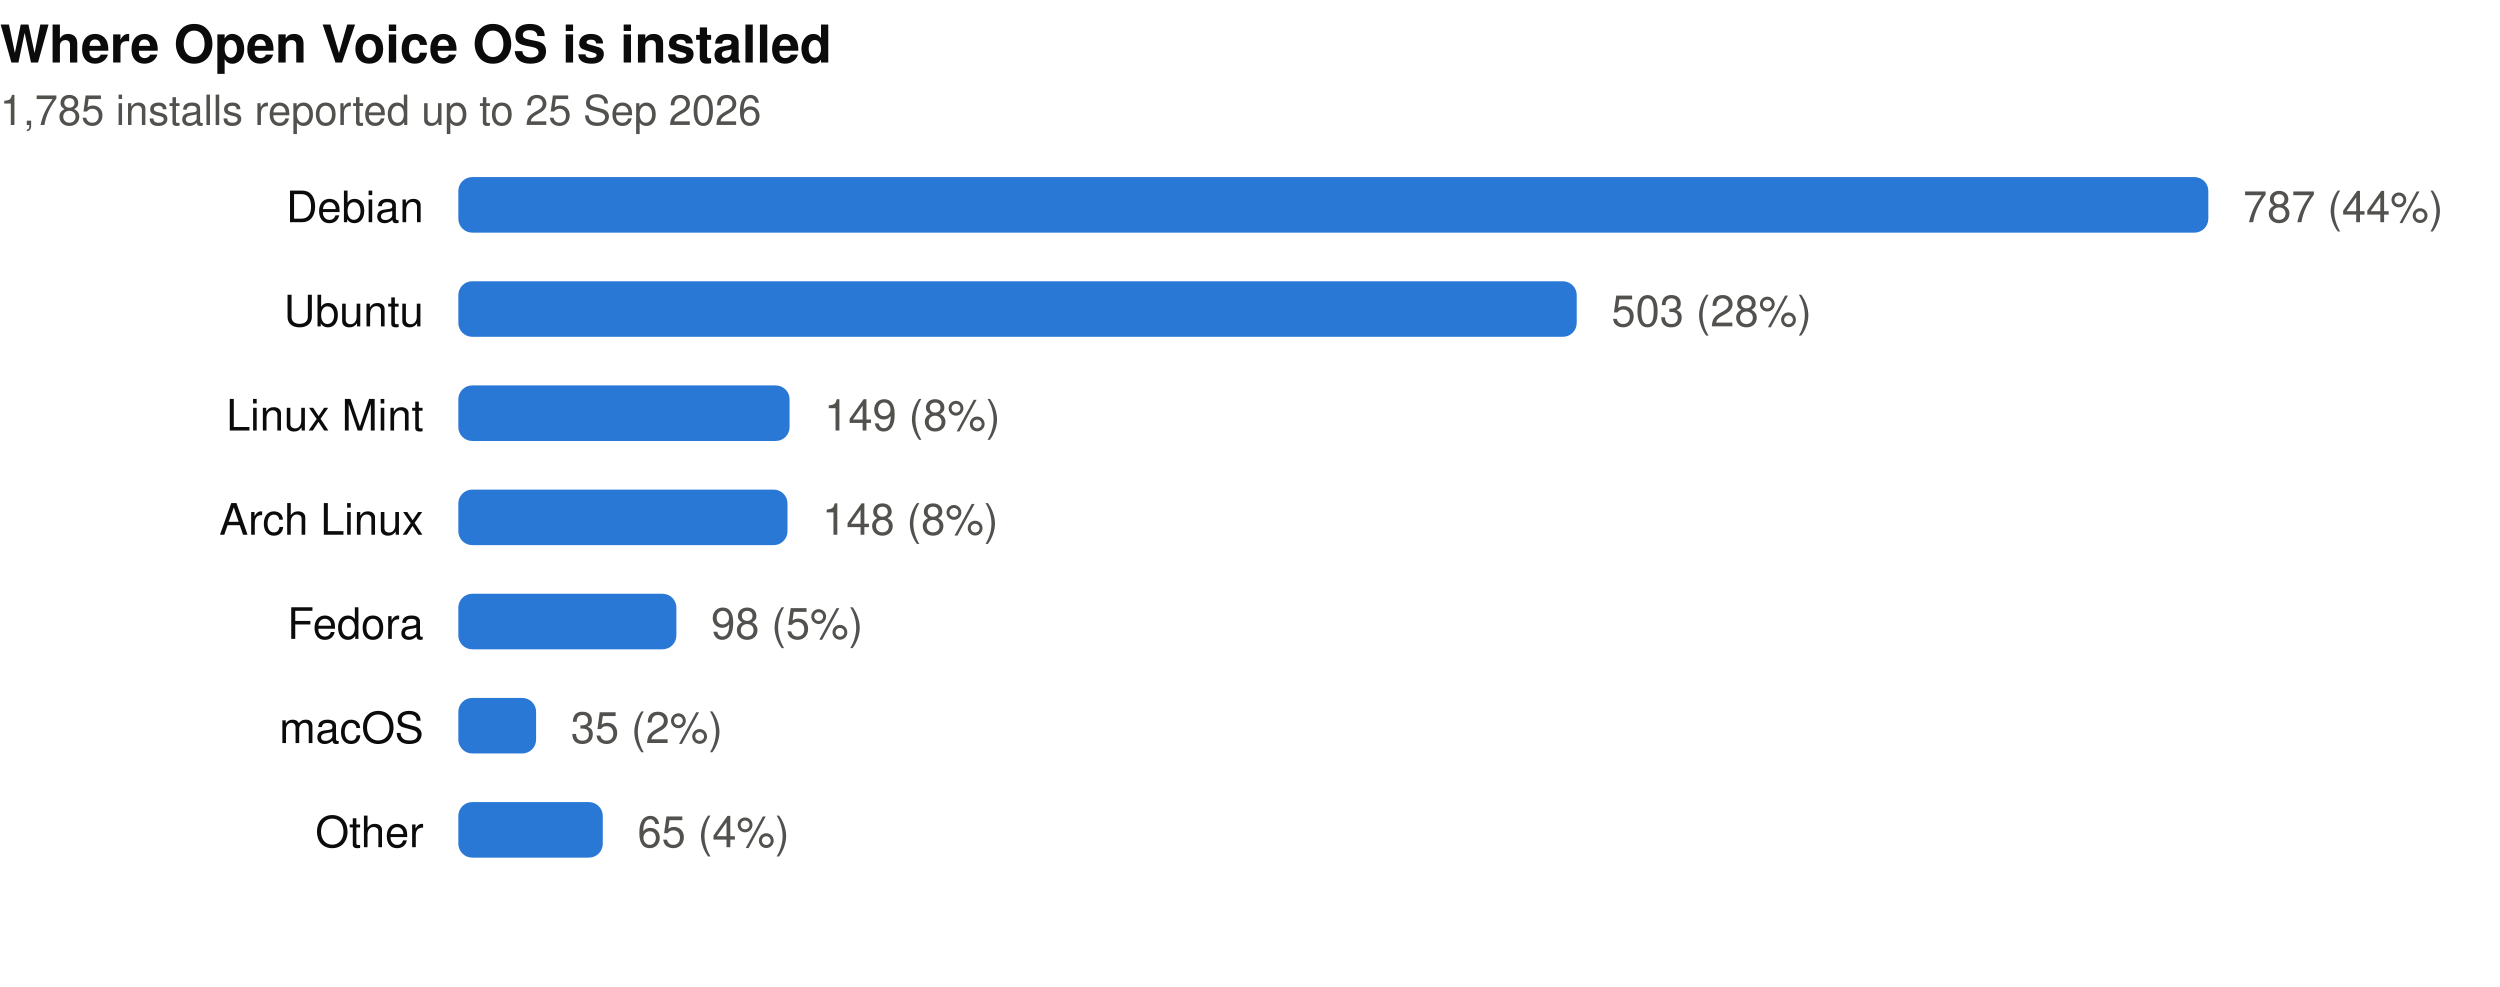
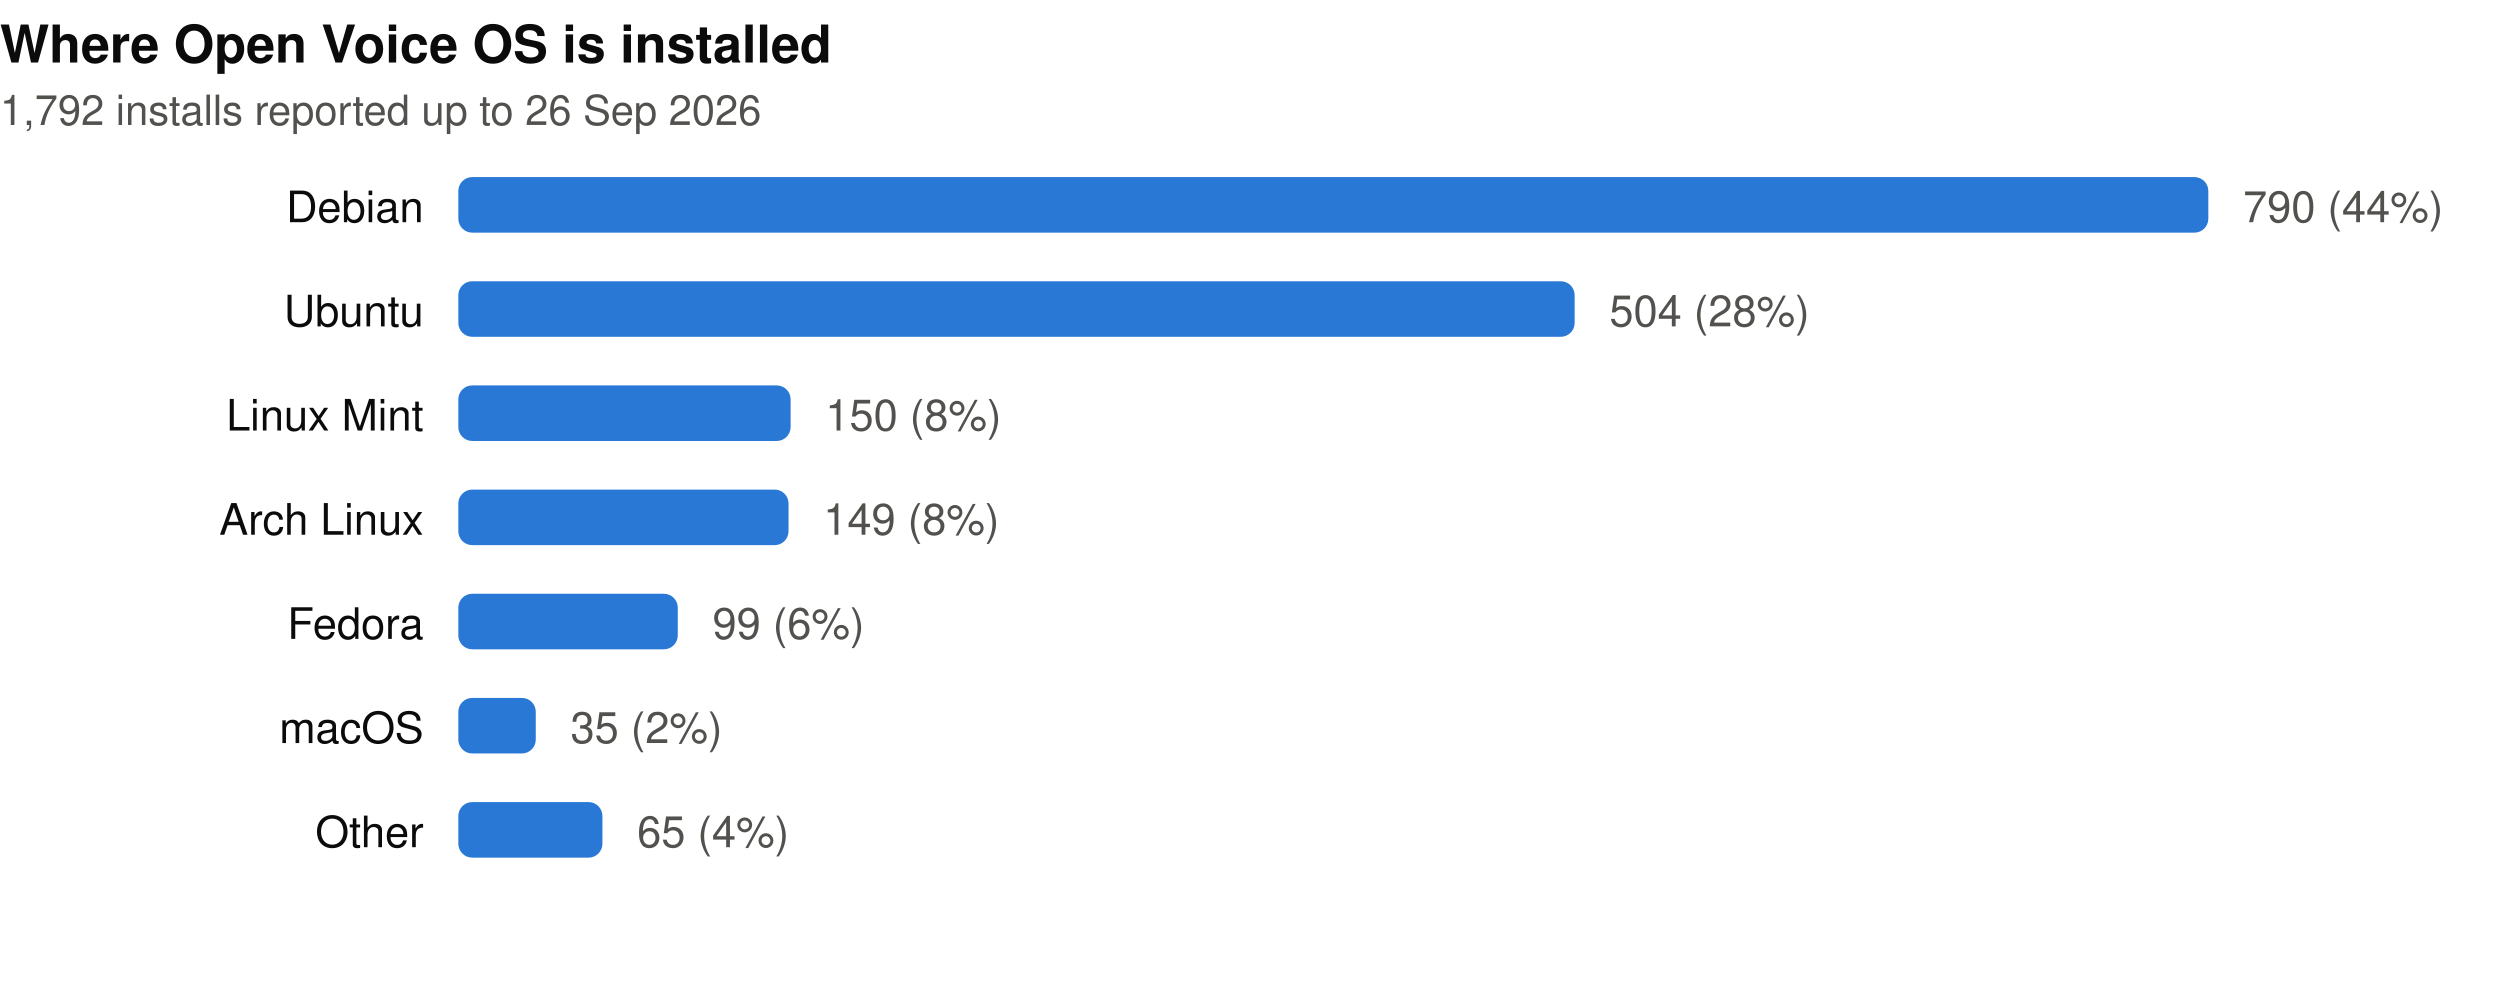
- <svg xmlns="http://www.w3.org/2000/svg" width="720" height="284" viewBox="0 0 720 284" role="img" aria-label="Where Open Voice OS is installed. 1,785 installs reported up to 25 Sep 2026">
+ <svg xmlns="http://www.w3.org/2000/svg" width="720" height="284" viewBox="0 0 720 284" role="img" aria-label="Where Open Voice OS is installed. 1,792 installs reported up to 26 Sep 2026">
  <text x="0" y="18" font-family="ui-sans-serif,-apple-system,BlinkMacSystemFont,'Segoe UI',Helvetica,Arial,sans-serif" font-size="15" font-weight="600" fill="#0b0b0b">Where Open Voice OS is installed</text>
-   <text x="0" y="36" font-family="ui-sans-serif,-apple-system,BlinkMacSystemFont,'Segoe UI',Helvetica,Arial,sans-serif" font-size="12" fill="#52514e">1,785 installs reported up to 25 Sep 2026</text>
+   <text x="0" y="36" font-family="ui-sans-serif,-apple-system,BlinkMacSystemFont,'Segoe UI',Helvetica,Arial,sans-serif" font-size="12" fill="#52514e">1,792 installs reported up to 26 Sep 2026</text>
  <text x="122" y="64.0" text-anchor="end" font-family="ui-sans-serif,-apple-system,BlinkMacSystemFont,'Segoe UI',Helvetica,Arial,sans-serif" font-size="12.5" fill="#0b0b0b">Debian</text>
  <rect x="132" y="51.0" width="504.0" height="16" rx="4" fill="#2a78d6" />
-   <text x="646.0" y="64.0" font-family="ui-sans-serif,-apple-system,BlinkMacSystemFont,'Segoe UI',Helvetica,Arial,sans-serif" font-size="12.5" fill="#52514e">787 (44%)</text>
+   <text x="646.0" y="64.0" font-family="ui-sans-serif,-apple-system,BlinkMacSystemFont,'Segoe UI',Helvetica,Arial,sans-serif" font-size="12.5" fill="#52514e">790 (44%)</text>
  <text x="122" y="94.0" text-anchor="end" font-family="ui-sans-serif,-apple-system,BlinkMacSystemFont,'Segoe UI',Helvetica,Arial,sans-serif" font-size="12.5" fill="#0b0b0b">Ubuntu</text>
-   <rect x="132" y="81.0" width="322.1" height="16" rx="4" fill="#2a78d6" />
-   <text x="464.1" y="94.0" font-family="ui-sans-serif,-apple-system,BlinkMacSystemFont,'Segoe UI',Helvetica,Arial,sans-serif" font-size="12.5" fill="#52514e">503 (28%)</text>
+   <rect x="132" y="81.0" width="321.5" height="16" rx="4" fill="#2a78d6" />
+   <text x="463.5" y="94.0" font-family="ui-sans-serif,-apple-system,BlinkMacSystemFont,'Segoe UI',Helvetica,Arial,sans-serif" font-size="12.5" fill="#52514e">504 (28%)</text>
  <text x="122" y="124.0" text-anchor="end" font-family="ui-sans-serif,-apple-system,BlinkMacSystemFont,'Segoe UI',Helvetica,Arial,sans-serif" font-size="12.5" fill="#0b0b0b">Linux Mint</text>
-   <rect x="132" y="111.0" width="95.4" height="16" rx="4" fill="#2a78d6" />
-   <text x="237.4" y="124.0" font-family="ui-sans-serif,-apple-system,BlinkMacSystemFont,'Segoe UI',Helvetica,Arial,sans-serif" font-size="12.5" fill="#52514e">149 (8%)</text>
+   <rect x="132" y="111.0" width="95.7" height="16" rx="4" fill="#2a78d6" />
+   <text x="237.7" y="124.0" font-family="ui-sans-serif,-apple-system,BlinkMacSystemFont,'Segoe UI',Helvetica,Arial,sans-serif" font-size="12.5" fill="#52514e">150 (8%)</text>
  <text x="122" y="154.0" text-anchor="end" font-family="ui-sans-serif,-apple-system,BlinkMacSystemFont,'Segoe UI',Helvetica,Arial,sans-serif" font-size="12.5" fill="#0b0b0b">Arch Linux</text>
-   <rect x="132" y="141.0" width="94.8" height="16" rx="4" fill="#2a78d6" />
-   <text x="236.8" y="154.0" font-family="ui-sans-serif,-apple-system,BlinkMacSystemFont,'Segoe UI',Helvetica,Arial,sans-serif" font-size="12.5" fill="#52514e">148 (8%)</text>
+   <rect x="132" y="141.0" width="95.1" height="16" rx="4" fill="#2a78d6" />
+   <text x="237.1" y="154.0" font-family="ui-sans-serif,-apple-system,BlinkMacSystemFont,'Segoe UI',Helvetica,Arial,sans-serif" font-size="12.5" fill="#52514e">149 (8%)</text>
  <text x="122" y="184.0" text-anchor="end" font-family="ui-sans-serif,-apple-system,BlinkMacSystemFont,'Segoe UI',Helvetica,Arial,sans-serif" font-size="12.5" fill="#0b0b0b">Fedora</text>
-   <rect x="132" y="171.0" width="62.8" height="16" rx="4" fill="#2a78d6" />
-   <text x="204.8" y="184.0" font-family="ui-sans-serif,-apple-system,BlinkMacSystemFont,'Segoe UI',Helvetica,Arial,sans-serif" font-size="12.5" fill="#52514e">98 (5%)</text>
+   <rect x="132" y="171.0" width="63.2" height="16" rx="4" fill="#2a78d6" />
+   <text x="205.2" y="184.0" font-family="ui-sans-serif,-apple-system,BlinkMacSystemFont,'Segoe UI',Helvetica,Arial,sans-serif" font-size="12.5" fill="#52514e">99 (6%)</text>
  <text x="122" y="214.0" text-anchor="end" font-family="ui-sans-serif,-apple-system,BlinkMacSystemFont,'Segoe UI',Helvetica,Arial,sans-serif" font-size="12.5" fill="#0b0b0b">macOS</text>
-   <rect x="132" y="201.0" width="22.4" height="16" rx="4" fill="#2a78d6" />
-   <text x="164.4" y="214.0" font-family="ui-sans-serif,-apple-system,BlinkMacSystemFont,'Segoe UI',Helvetica,Arial,sans-serif" font-size="12.5" fill="#52514e">35 (2%)</text>
+   <rect x="132" y="201.0" width="22.3" height="16" rx="4" fill="#2a78d6" />
+   <text x="164.3" y="214.0" font-family="ui-sans-serif,-apple-system,BlinkMacSystemFont,'Segoe UI',Helvetica,Arial,sans-serif" font-size="12.5" fill="#52514e">35 (2%)</text>
  <text x="122" y="244.0" text-anchor="end" font-family="ui-sans-serif,-apple-system,BlinkMacSystemFont,'Segoe UI',Helvetica,Arial,sans-serif" font-size="12.5" fill="#0b0b0b">Other</text>
-   <rect x="132" y="231.0" width="41.6" height="16" rx="4" fill="#2a78d6" />
-   <text x="183.6" y="244.0" font-family="ui-sans-serif,-apple-system,BlinkMacSystemFont,'Segoe UI',Helvetica,Arial,sans-serif" font-size="12.5" fill="#52514e">65 (4%)</text>
+   <rect x="132" y="231.0" width="41.5" height="16" rx="4" fill="#2a78d6" />
+   <text x="183.5" y="244.0" font-family="ui-sans-serif,-apple-system,BlinkMacSystemFont,'Segoe UI',Helvetica,Arial,sans-serif" font-size="12.5" fill="#52514e">65 (4%)</text>
</svg>
